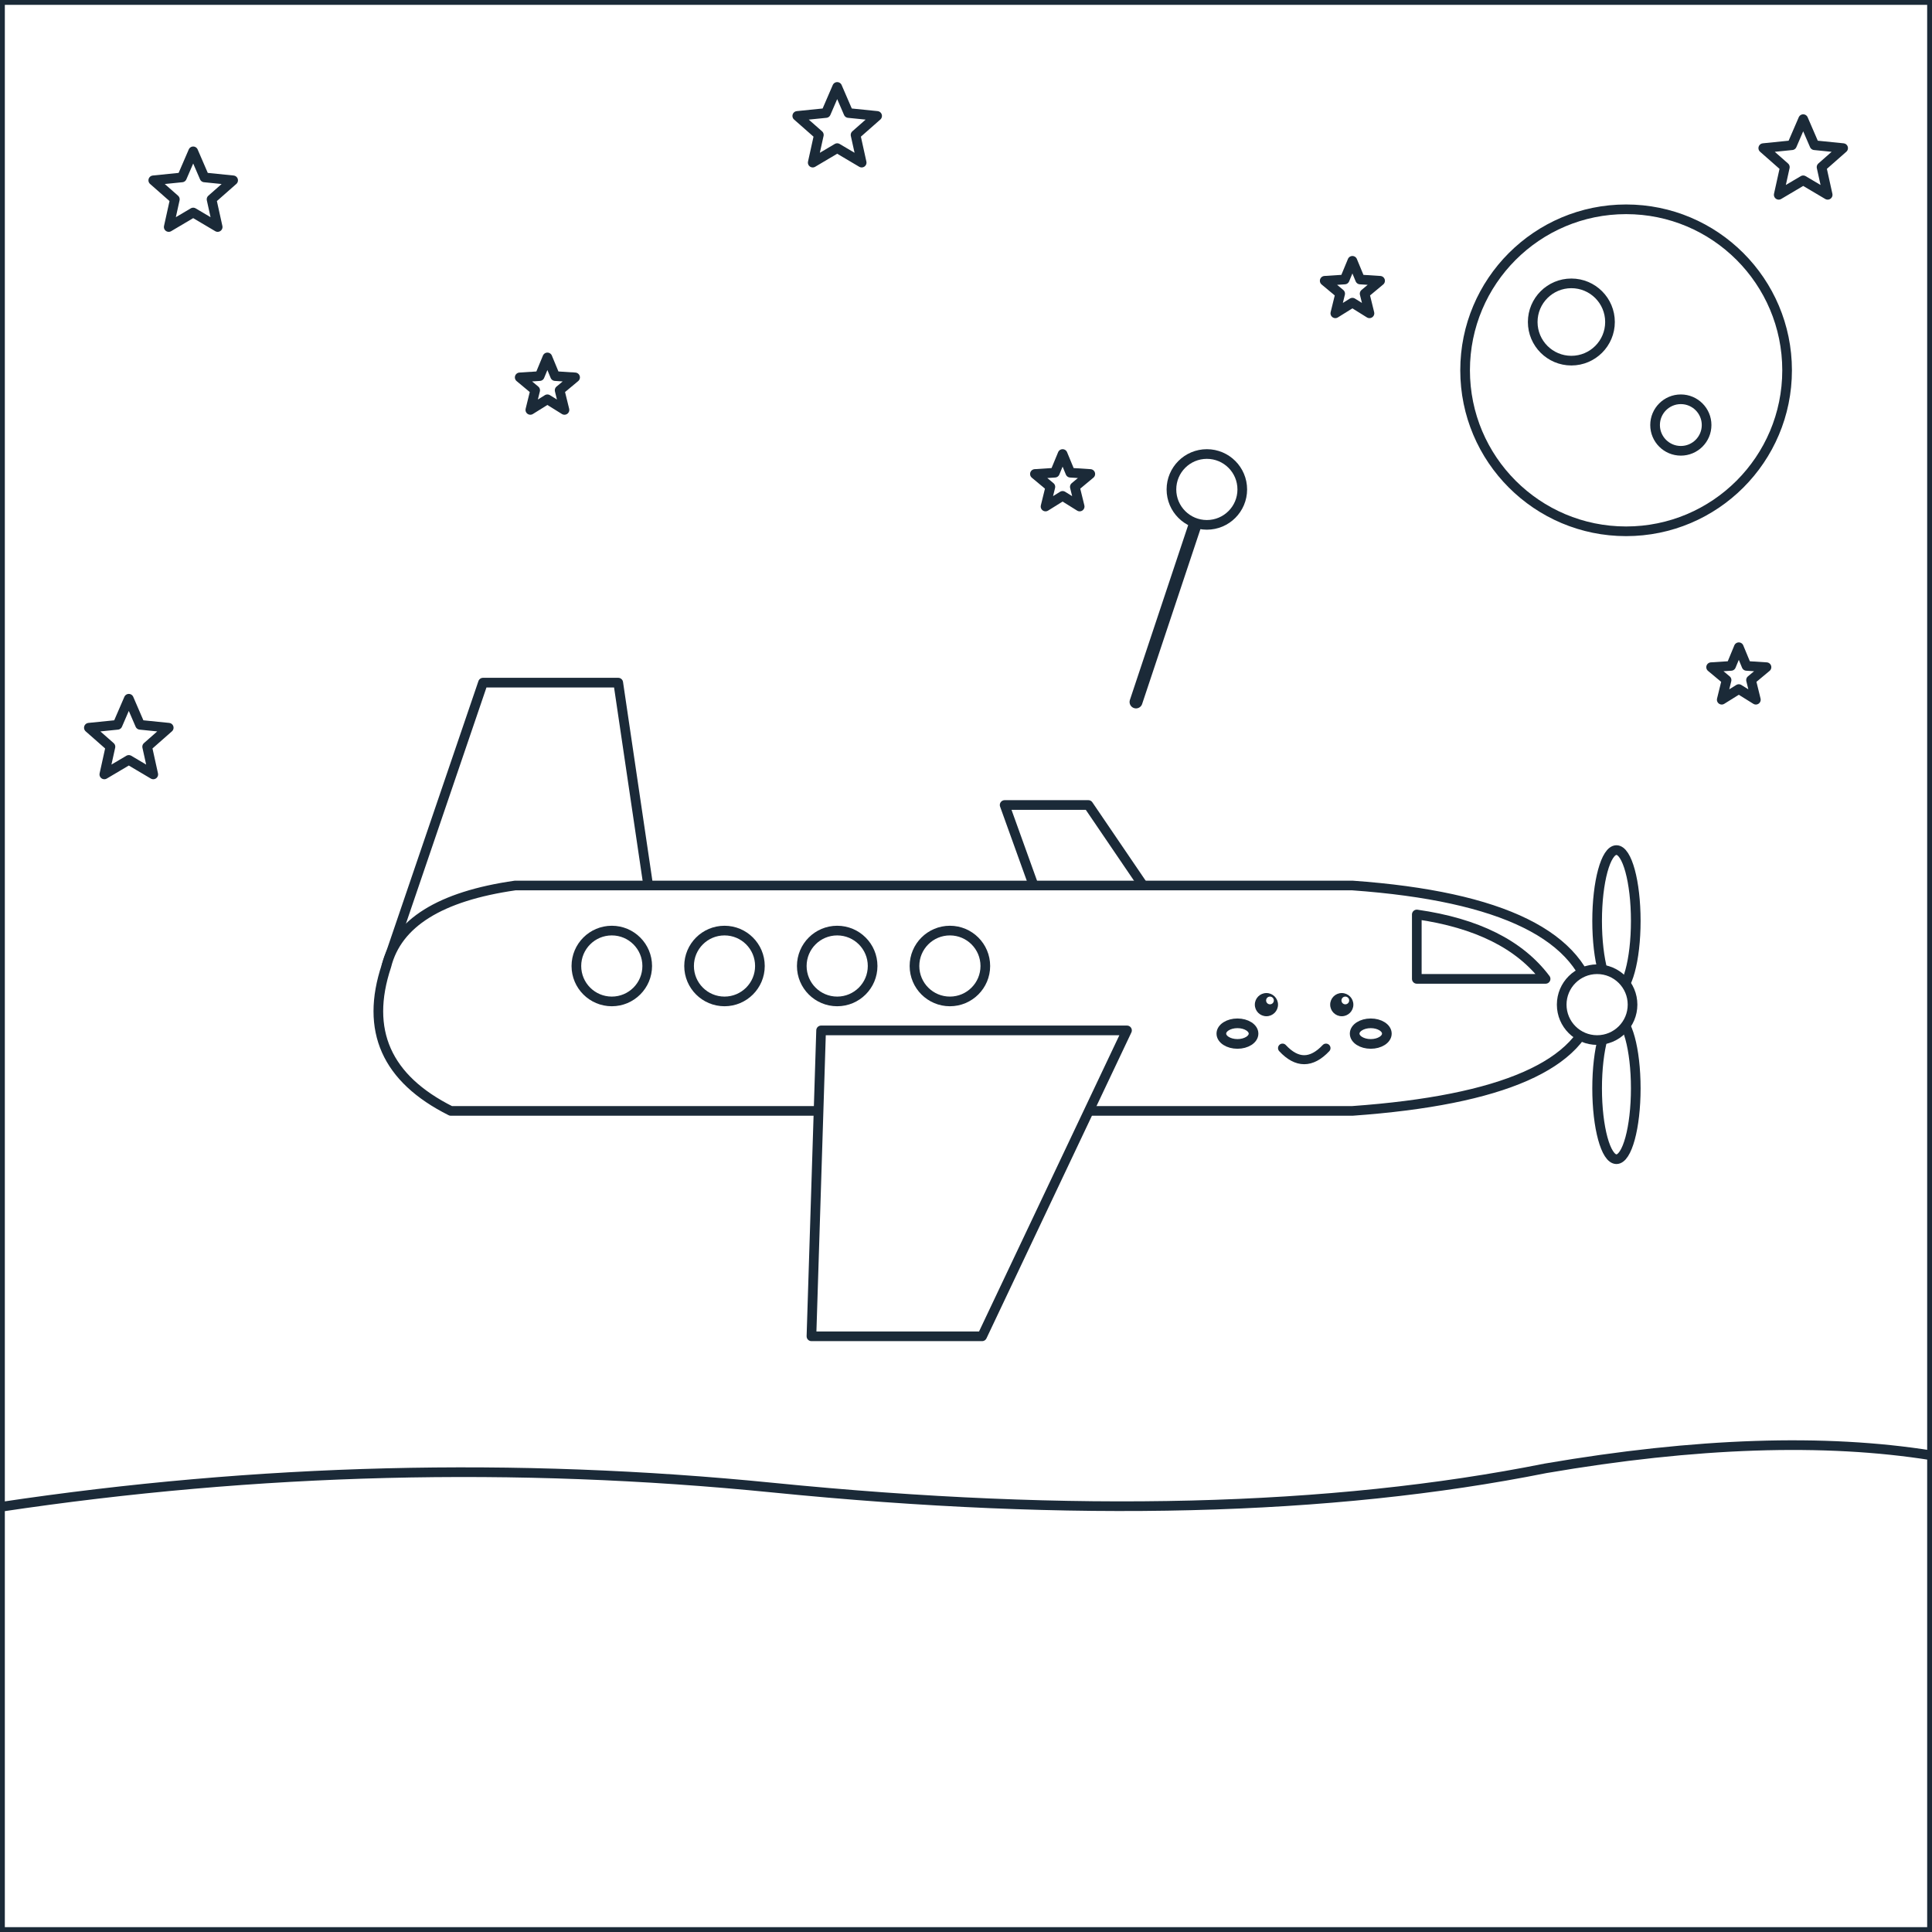
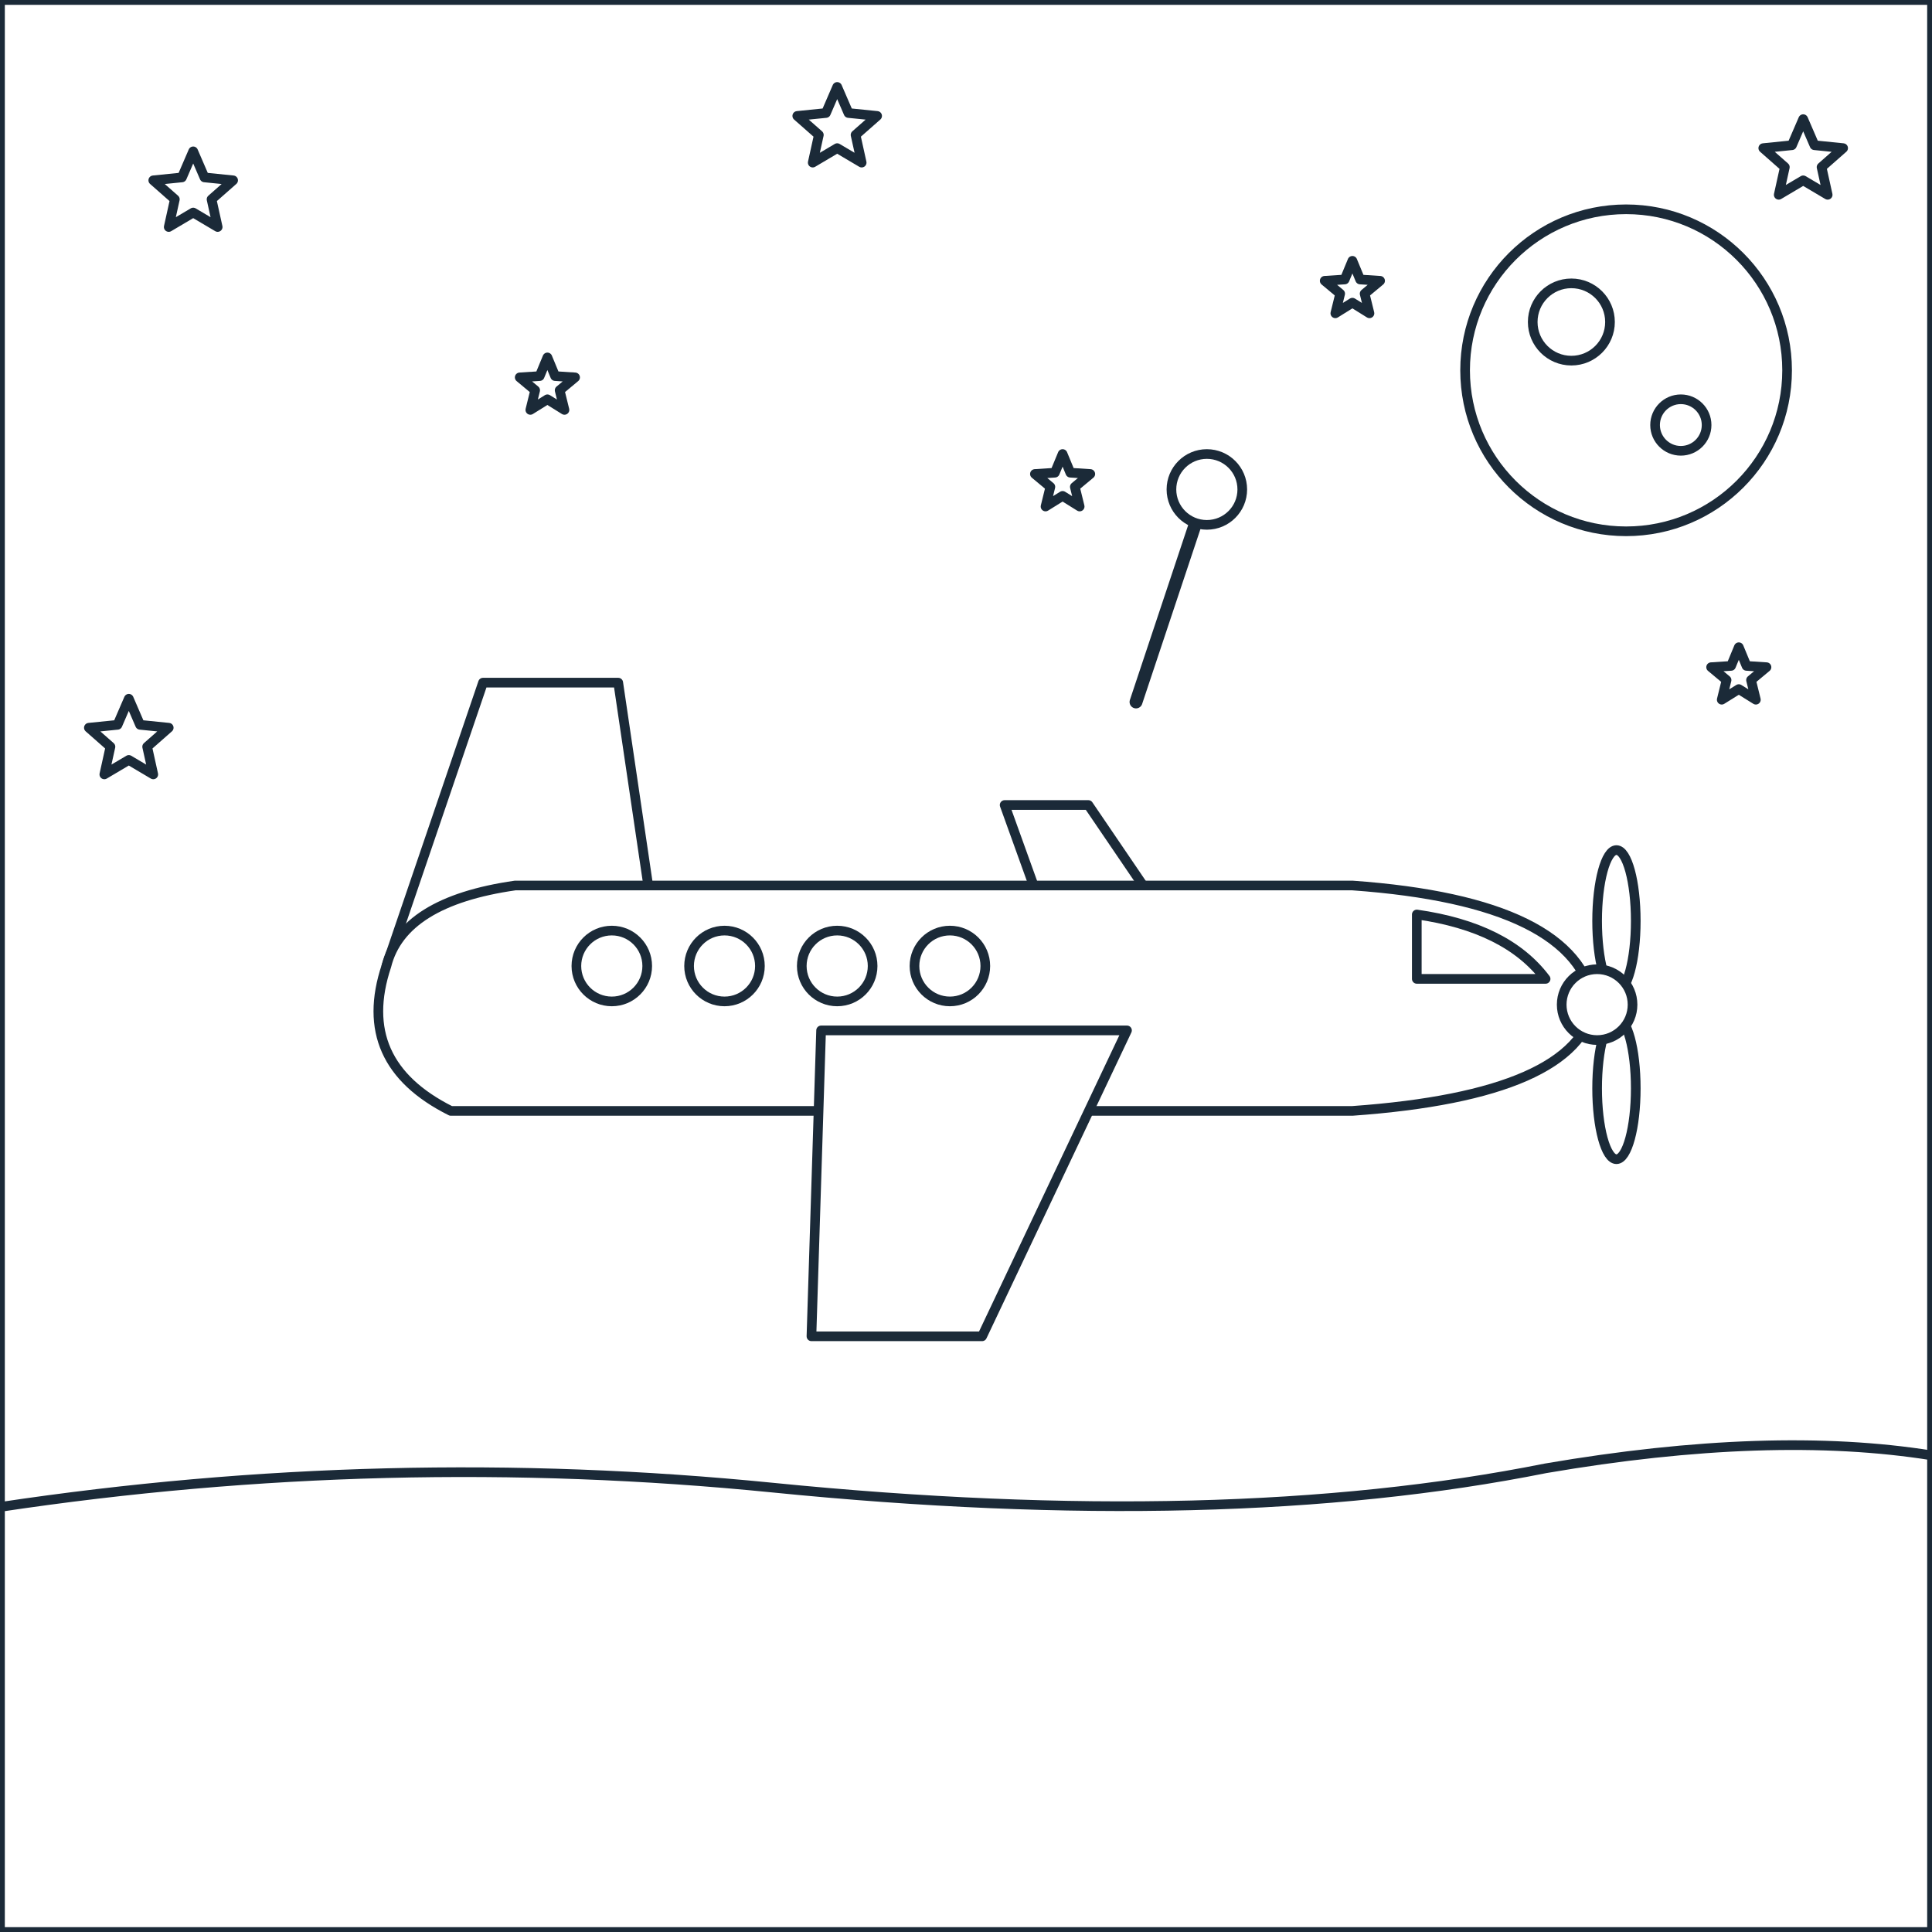
<svg xmlns="http://www.w3.org/2000/svg" viewBox="0 0 600 600" data-picture="may-bay-vu-tru--the-b-tuan-tra">
  <g class="scene-back">
    <rect x="0" y="0" width="600" height="600" rx="0" id="r-nen-troi" data-region="nen-troi" class="region" fill="#FFFFFF" stroke="#1B2A38" stroke-width="3" stroke-linejoin="round" />
    <polygon points="60,47 63.5,55.1 72.4,56 65.7,61.9 67.6,70.5 60,66 52.4,70.5 54.3,61.9 47.6,56 56.5,55.1" id="r-sao-1" data-region="sao-1" class="region" fill="#FFFFFF" stroke="#1B2A38" stroke-width="3" stroke-linejoin="round" />
    <polygon points="170,111 172.4,116.8 178.6,117.2 173.8,121.2 175.3,127.3 170,124 164.7,127.3 166.2,121.2 161.4,117.2 167.6,116.8" id="r-sao-2" data-region="sao-2" class="region" fill="#FFFFFF" stroke="#1B2A38" stroke-width="3" stroke-linejoin="round" />
    <polygon points="260,27 263.5,35.1 272.4,36 265.7,41.9 267.6,50.5 260,46 252.4,50.5 254.3,41.9 247.6,36 256.5,35.1" id="r-sao-3" data-region="sao-3" class="region" fill="#FFFFFF" stroke="#1B2A38" stroke-width="3" stroke-linejoin="round" />
    <polygon points="420,81 422.4,86.8 428.6,87.2 423.8,91.2 425.3,97.3 420,94 414.7,97.3 416.2,91.2 411.4,87.2 417.6,86.8" id="r-sao-4" data-region="sao-4" class="region" fill="#FFFFFF" stroke="#1B2A38" stroke-width="3" stroke-linejoin="round" />
    <polygon points="560,37 563.5,45.1 572.4,46 565.7,51.9 567.6,60.5 560,56 552.4,60.5 554.3,51.9 547.6,46 556.5,45.1" id="r-sao-5" data-region="sao-5" class="region" fill="#FFFFFF" stroke="#1B2A38" stroke-width="3" stroke-linejoin="round" />
    <polygon points="540,201 542.4,206.8 548.6,207.2 543.8,211.2 545.3,217.3 540,214 534.7,217.3 536.2,211.2 531.4,207.2 537.6,206.8" id="r-sao-6" data-region="sao-6" class="region" fill="#FFFFFF" stroke="#1B2A38" stroke-width="3" stroke-linejoin="round" />
    <polygon points="40,217 43.5,225.1 52.4,226 45.7,231.9 47.6,240.5 40,236 32.4,240.5 34.3,231.9 27.6,226 36.5,225.1" id="r-sao-7" data-region="sao-7" class="region" fill="#FFFFFF" stroke="#1B2A38" stroke-width="3" stroke-linejoin="round" />
    <polygon points="330,141 332.4,146.8 338.6,147.2 333.8,151.2 335.3,157.3 330,154 324.7,157.3 326.2,151.2 321.4,147.2 327.6,146.8" id="r-sao-8" data-region="sao-8" class="region" fill="#FFFFFF" stroke="#1B2A38" stroke-width="3" stroke-linejoin="round" />
    <ellipse cx="505" cy="115" rx="50" ry="50" id="r-hanh-tinh" data-region="hanh-tinh" class="region" fill="#FFFFFF" stroke="#1B2A38" stroke-width="3" stroke-linejoin="round" />
    <ellipse cx="488" cy="100" rx="12" ry="12" id="r-ho-hanh-tinh-1" data-region="ho-hanh-tinh-1" class="region" fill="#FFFFFF" stroke="#1B2A38" stroke-width="3" stroke-linejoin="round" />
    <ellipse cx="522" cy="132" rx="8" ry="8" id="r-ho-hanh-tinh-2" data-region="ho-hanh-tinh-2" class="region" fill="#FFFFFF" stroke="#1B2A38" stroke-width="3" stroke-linejoin="round" />
    <path d="M 0 468 Q 120 450 240 462 Q 380 476 480 456 Q 550 444 600 452 L 600 600 L 0 600 Z" id="r-mat-dat-hanh-tinh" data-region="mat-dat-hanh-tinh" class="region" fill="#FFFFFF" stroke="#1B2A38" stroke-width="3" stroke-linejoin="round" />
  </g>
  <g id="subject" class="subject anim-fly">
    <polygon points="120,300 150,212 192,212 205,300" id="r-duoi-dung" data-region="duoi-dung" class="region" fill="#FFFFFF" stroke="#1B2A38" stroke-width="3" stroke-linejoin="round" />
    <polygon points="330,300 372,300 338,250 312,250" id="r-canh-sau" data-region="canh-sau" class="region" fill="#FFFFFF" stroke="#1B2A38" stroke-width="3" stroke-linejoin="round" />
    <path d="M 120 300 Q 110 330 140 345 L 420 345 Q 490 340 495 312 Q 490 280 420 275 L 160 275 Q 125 280 120 300 Z" id="r-than-may-bay" data-region="than-may-bay" class="region" fill="#FFFFFF" stroke="#1B2A38" stroke-width="3" stroke-linejoin="round" />
    <polygon points="255,320 350,320 305,415 252,415" id="r-canh" data-region="canh" class="region" fill="#FFFFFF" stroke="#1B2A38" stroke-width="3" stroke-linejoin="round" />
    <ellipse cx="190" cy="300" rx="11" ry="11" id="r-cua-so-1" data-region="cua-so-1" class="region" fill="#FFFFFF" stroke="#1B2A38" stroke-width="3" stroke-linejoin="round" />
    <ellipse cx="225" cy="300" rx="11" ry="11" id="r-cua-so-2" data-region="cua-so-2" class="region" fill="#FFFFFF" stroke="#1B2A38" stroke-width="3" stroke-linejoin="round" />
    <ellipse cx="260" cy="300" rx="11" ry="11" id="r-cua-so-3" data-region="cua-so-3" class="region" fill="#FFFFFF" stroke="#1B2A38" stroke-width="3" stroke-linejoin="round" />
    <ellipse cx="295" cy="300" rx="11" ry="11" id="r-cua-so-4" data-region="cua-so-4" class="region" fill="#FFFFFF" stroke="#1B2A38" stroke-width="3" stroke-linejoin="round" />
    <path d="M 440 284 Q 468 288 480 304 L 440 304 Z" id="r-kinh-lai" data-region="kinh-lai" class="region" fill="#FFFFFF" stroke="#1B2A38" stroke-width="3" stroke-linejoin="round" />
    <ellipse cx="502" cy="286" rx="6" ry="22" id="r-canh-quat-tren" data-region="canh-quat-tren" class="region" fill="#FFFFFF" stroke="#1B2A38" stroke-width="3" stroke-linejoin="round" />
    <ellipse cx="502" cy="338" rx="6" ry="22" id="r-canh-quat-duoi" data-region="canh-quat-duoi" class="region" fill="#FFFFFF" stroke="#1B2A38" stroke-width="3" stroke-linejoin="round" />
    <ellipse cx="496" cy="312" rx="11" ry="11" id="r-mui-may-bay" data-region="mui-may-bay" class="region" fill="#FFFFFF" stroke="#1B2A38" stroke-width="3" stroke-linejoin="round" />
    <g class="deco" pointer-events="none">
-       <circle cx="393.3" cy="312" r="3.6" fill="#1B2A38" />
-     </g>
-     <g class="deco" pointer-events="none">
-       <circle cx="416.7" cy="312" r="3.6" fill="#1B2A38" />
-     </g>
-     <g class="deco" pointer-events="none">
-       <circle cx="394.4" cy="310.7" r="1.2" fill="#FFFFFF" />
-     </g>
-     <g class="deco" pointer-events="none">
-       <circle cx="417.8" cy="310.7" r="1.2" fill="#FFFFFF" />
-     </g>
-     <ellipse cx="384.3" cy="321" rx="5" ry="3.2" id="r-ma-trai" data-region="ma-trai" class="region" fill="#FFFFFF" stroke="#1B2A38" stroke-width="3" stroke-linejoin="round" />
-     <ellipse cx="425.7" cy="321" rx="5" ry="3.2" id="r-ma-phai" data-region="ma-phai" class="region" fill="#FFFFFF" stroke="#1B2A38" stroke-width="3" stroke-linejoin="round" />
-     <g class="deco" pointer-events="none">
-       <path d="M 398.3 325.5 Q 405 332.7 411.8 325.5" fill="none" stroke="#1B2A38" stroke-width="2.8" stroke-linecap="round" stroke-linejoin="round" />
-     </g>
-     <g class="deco" pointer-events="none">
      <path d="M 352.8 218 L 372.8 158" fill="none" stroke="#1B2A38" stroke-width="4" stroke-linecap="round" stroke-linejoin="round" />
    </g>
    <ellipse cx="374.8" cy="152" rx="11" ry="11" id="r-dau-ang-ten" data-region="dau-ang-ten" class="region" fill="#FFFFFF" stroke="#1B2A38" stroke-width="3" stroke-linejoin="round" />
  </g>
  <g class="scene-front">

</g>
</svg>
